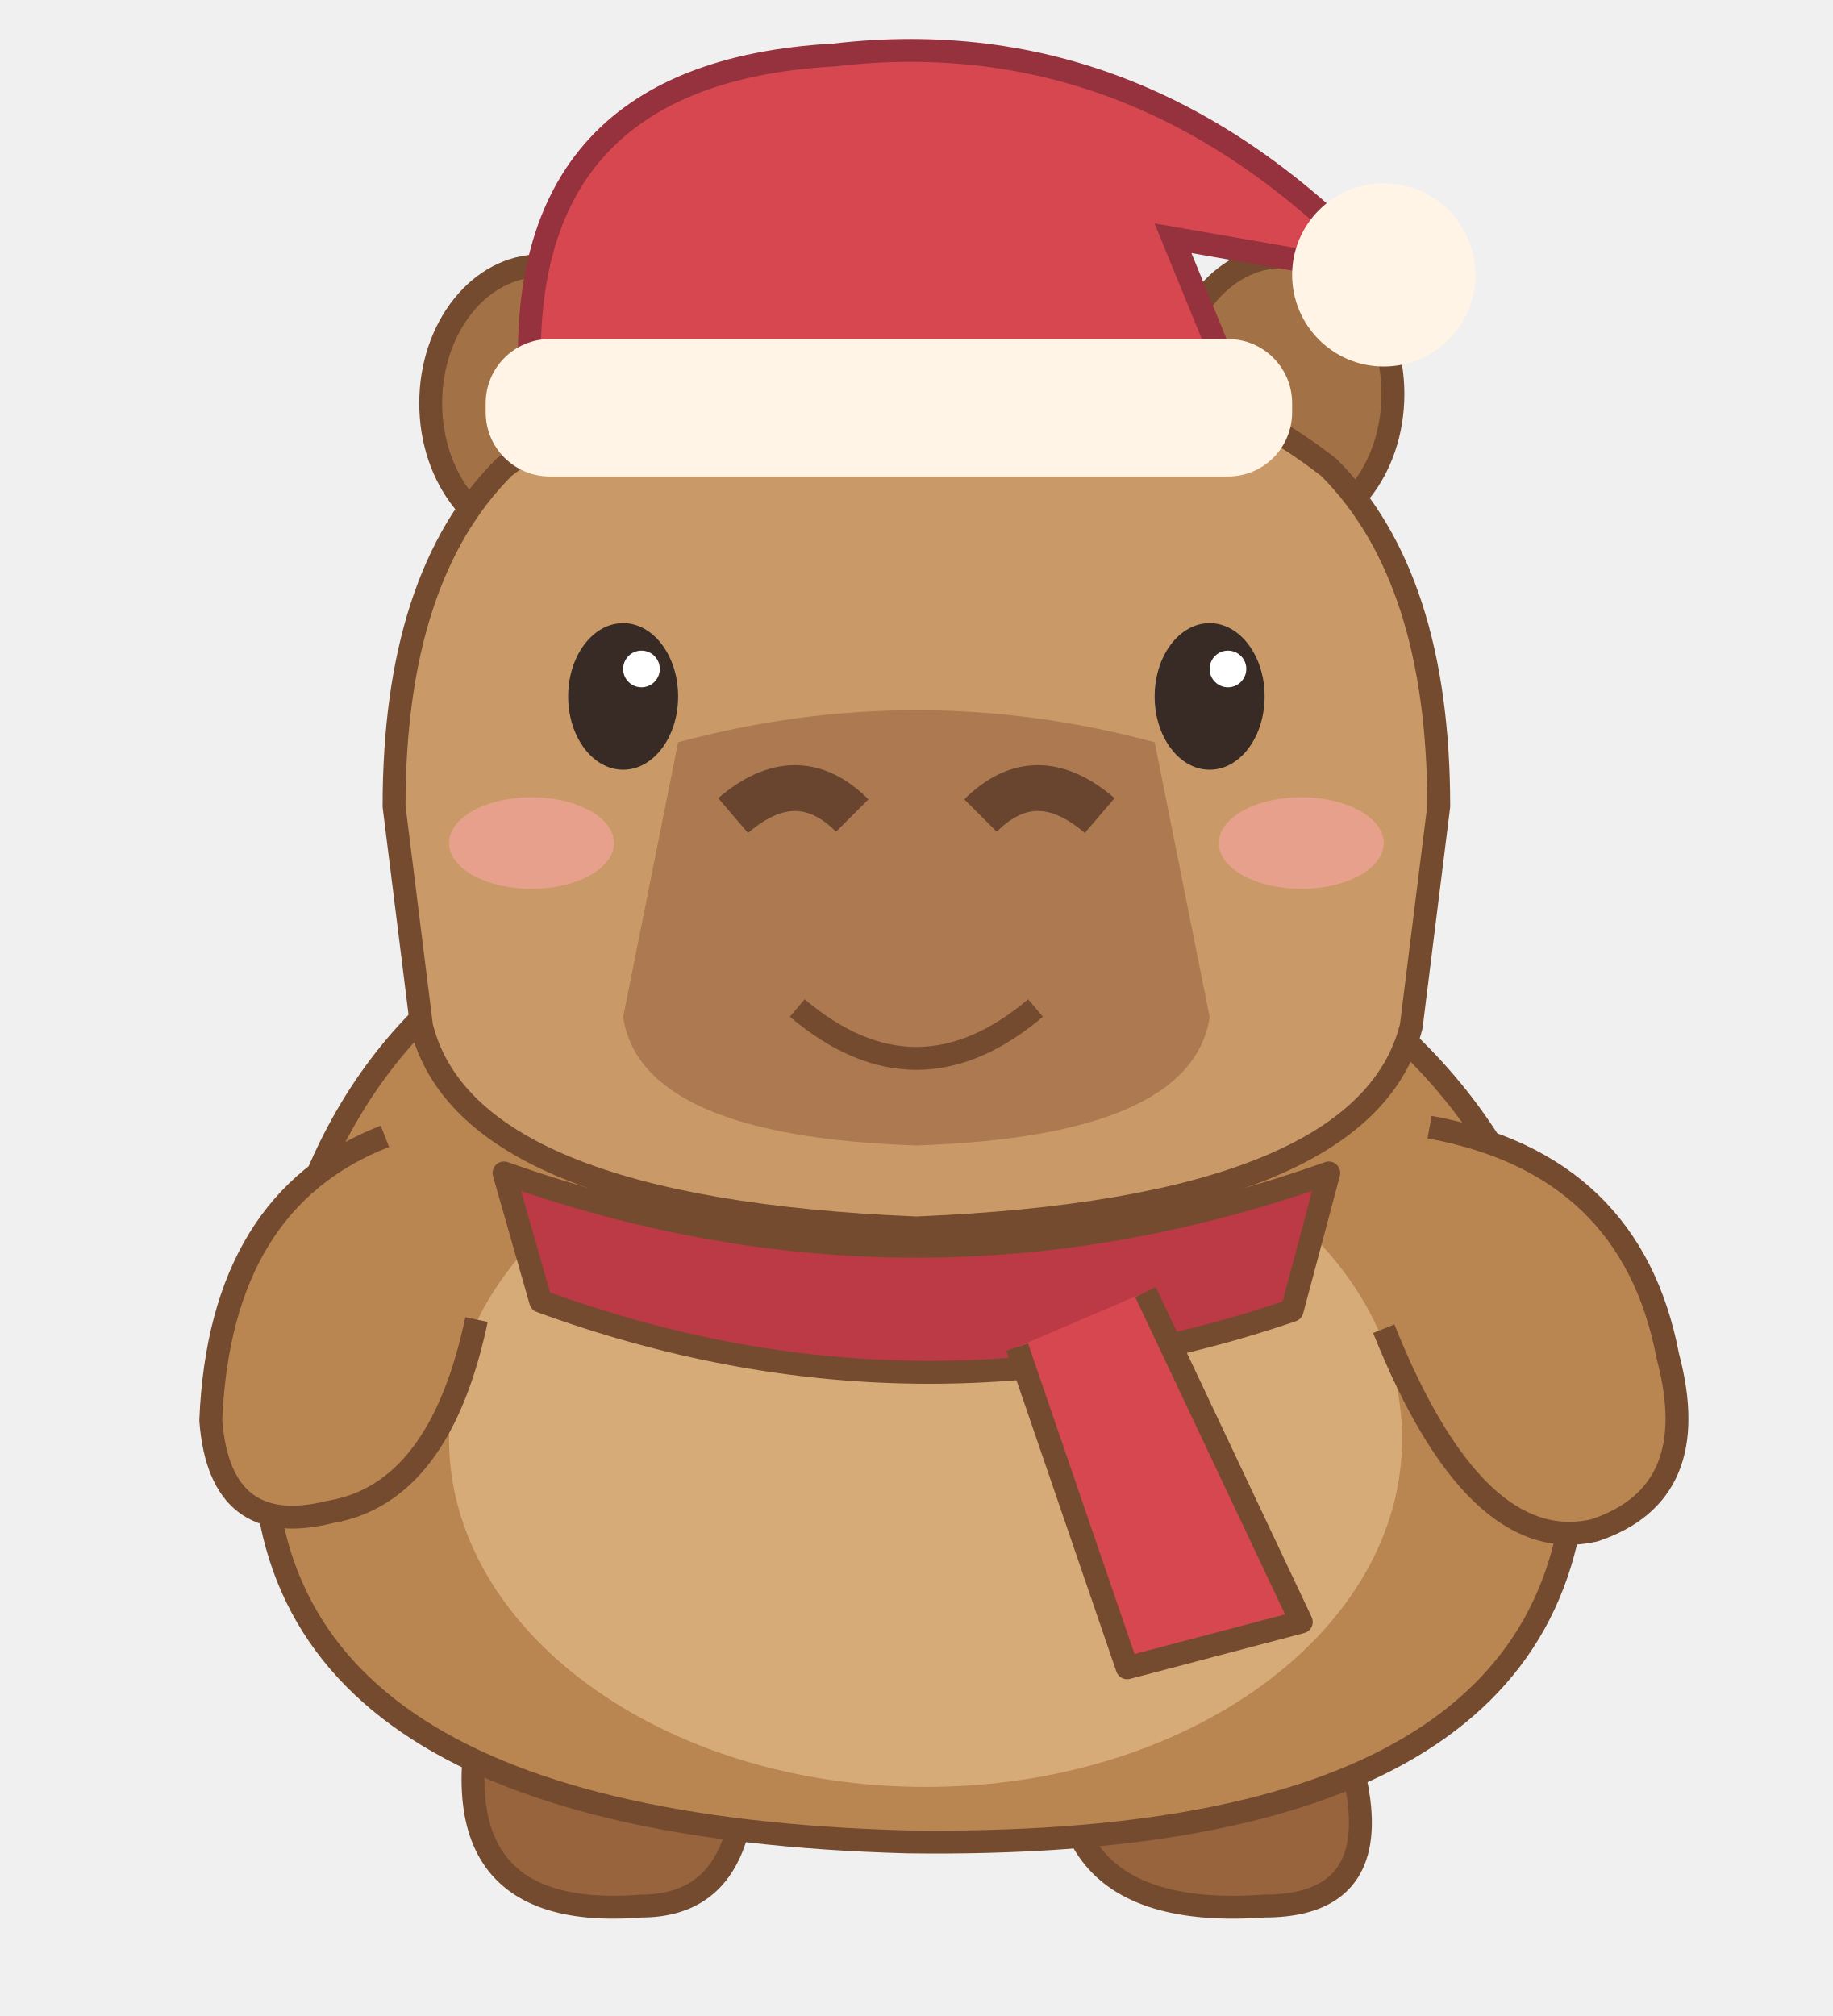
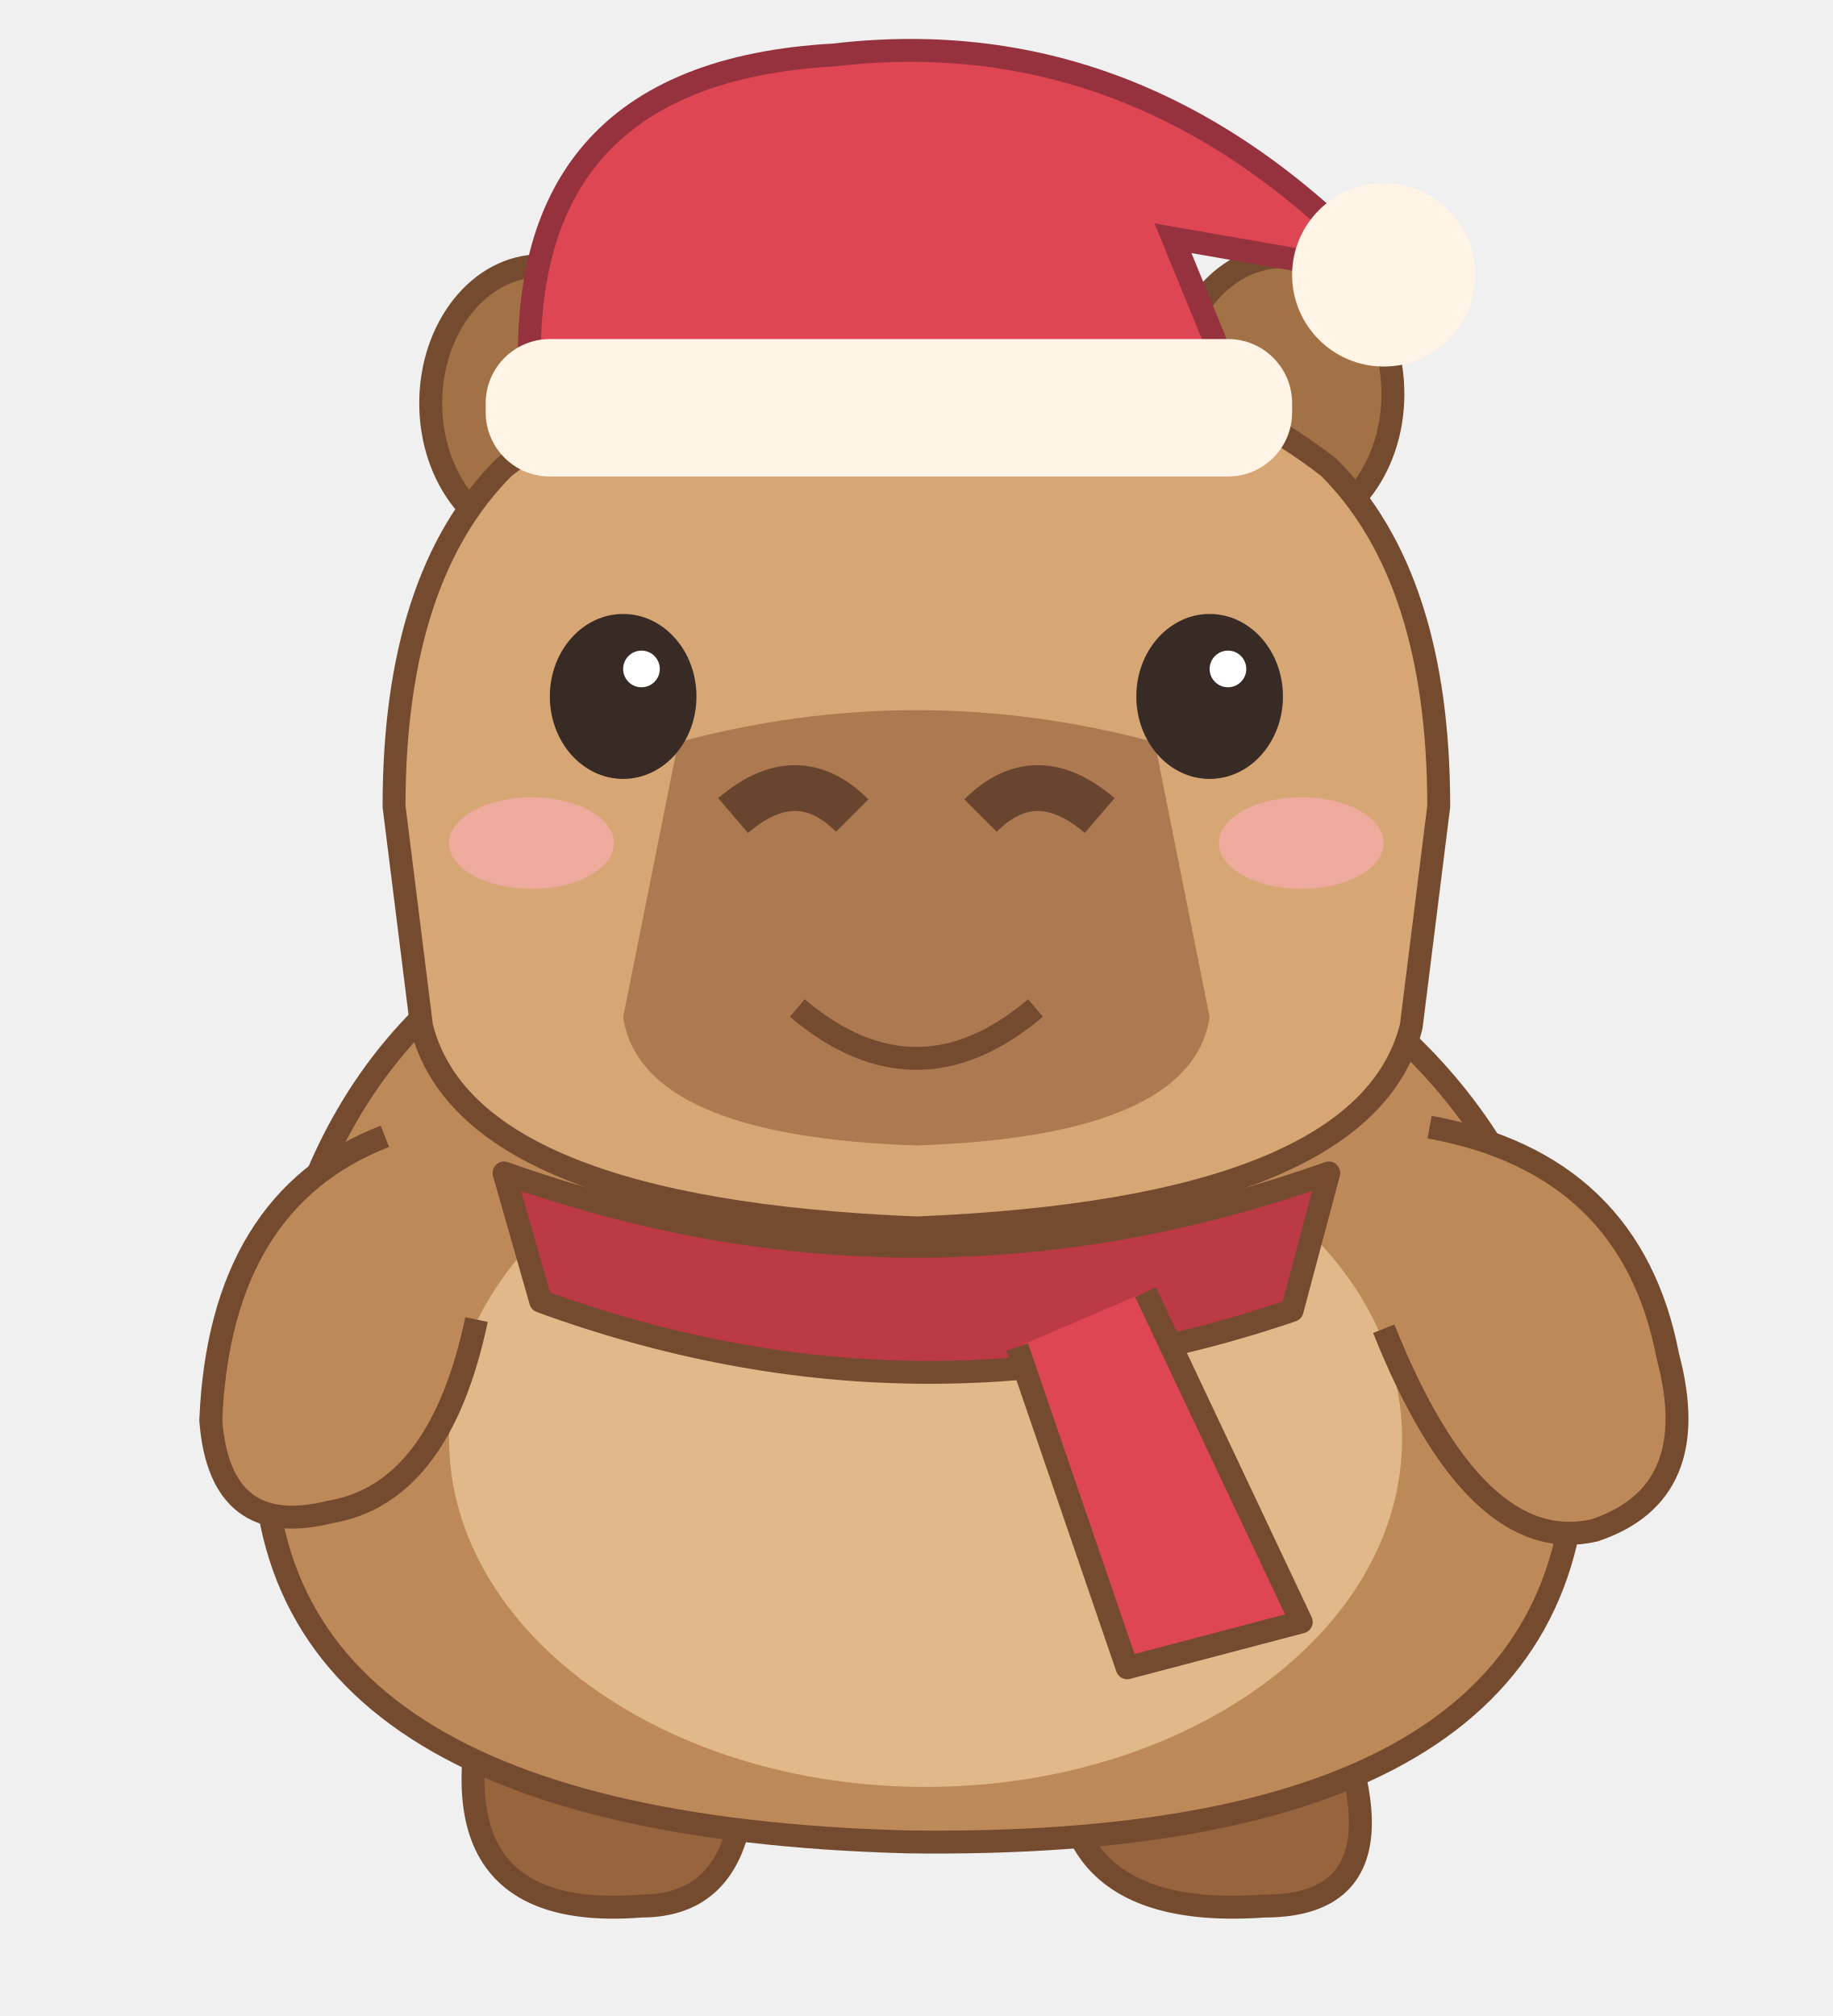
<svg xmlns="http://www.w3.org/2000/svg" viewBox="0 0 200 220">
  <g stroke="#754b30" stroke-width="2.5" stroke-linejoin="round">
    <path class="bt-step" d="M54 181Q45 210 70 208Q85 208 80 181Z" fill="#98643e" />
    <path class="bt-step2" d="M118 181Q110 210 138 208Q156 208 143 181Z" fill="#98643e" />
-     <path d="M62 100Q32 114 29 153Q25 199 99 201Q172 202 172 158Q171 120 137 102Z" fill="#b98551" />
-     <ellipse cx="101" cy="157" rx="52" ry="38" fill="#d7ab78" stroke="none" />
-     <path d="M42 124Q24 131 23 155Q24 168 36 165Q48 163 52 144" fill="#b98551" />
-     <path class="bt-wave" d="M156 123Q178 127 182 148Q186 163 174 167Q161 170 151 145" fill="#b98551" />
+     <path d="M62 100Q32 114 29 153Q25 199 99 201Q172 202 172 158Q171 120 137 102Z" fill="#bd8959" />
+     <ellipse cx="101" cy="157" rx="52" ry="38" fill="#e1b889" stroke="none" />
+     <path d="M42 124Q24 131 23 155Q24 168 36 165Q48 163 52 144" fill="#bd8959" />
+     <path class="bt-wave" d="M156 123Q178 127 182 148Q186 163 174 167Q161 170 151 145" fill="#bd8959" />
    <ellipse cx="59" cy="44" rx="12" ry="15" fill="#a37146" />
    <ellipse cx="140" cy="43" rx="12" ry="15" fill="#a37146" />
-     <path d="M55 51Q73 37 100 38Q127 37 145 51Q157 63 157 88L154 112Q149 132 100 134Q51 132 46 112L43 88Q43 63 55 51Z" fill="#c99a68" />
+     <path d="M55 51Q73 37 100 38Q127 37 145 51Q157 63 157 88L154 112Q149 132 100 134Q51 132 46 112L43 88Q43 63 55 51Z" fill="#d6a675" />
    <path d="M74 81Q100 74 126 81L132 111Q130 124 100 125Q70 124 68 111Z" fill="#ac7950" stroke="none" />
    <path d="M80 89Q87 83 93 89M107 89Q113 83 120 89" stroke="#69452f" stroke-width="5" fill="none" />
    <path d="M87 110Q100 121 113 110" fill="none" />
    <path d="M55 128Q100 144 145 128L141 143Q100 157 59 142Z" fill="#bc3946" />
-     <path d="M125 141L142 177L123 182L111 147" fill="#d74750" />
+     <path d="M125 141L142 177L123 182L111 147" fill="#df4653" />
  </g>
  <g fill="#382a24">
-     <ellipse cx="68" cy="76" rx="6" ry="8" />
-     <ellipse cx="132" cy="76" rx="6" ry="8" />
+     <ellipse cx="68" cy="76" rx="8" ry="9" />
+     <ellipse cx="132" cy="76" rx="8" ry="9" />
  </g>
  <g fill="white">
    <circle cx="70" cy="73" r="2" />
    <circle cx="134" cy="73" r="2" />
  </g>
-   <g fill="#e7a08b">
+   <g fill="#edaa9d">
    <ellipse cx="58" cy="92" rx="9" ry="5" />
    <ellipse cx="142" cy="92" rx="9" ry="5" />
  </g>
-   <path d="M58 44Q55 8 91 6Q125 2 151 30L128 26L137 48Z" fill="#d74750" stroke="#96323d" stroke-width="2.5" />
+   <path d="M58 44Q55 8 91 6Q125 2 151 30L128 26L137 48Z" fill="#df4653" stroke="#96323d" stroke-width="2.5" />
  <circle cx="151" cy="30" r="10" fill="#fff4e6" />
  <rect x="53" y="37" width="88" height="15" rx="7" fill="#fff4e6" />
</svg>
